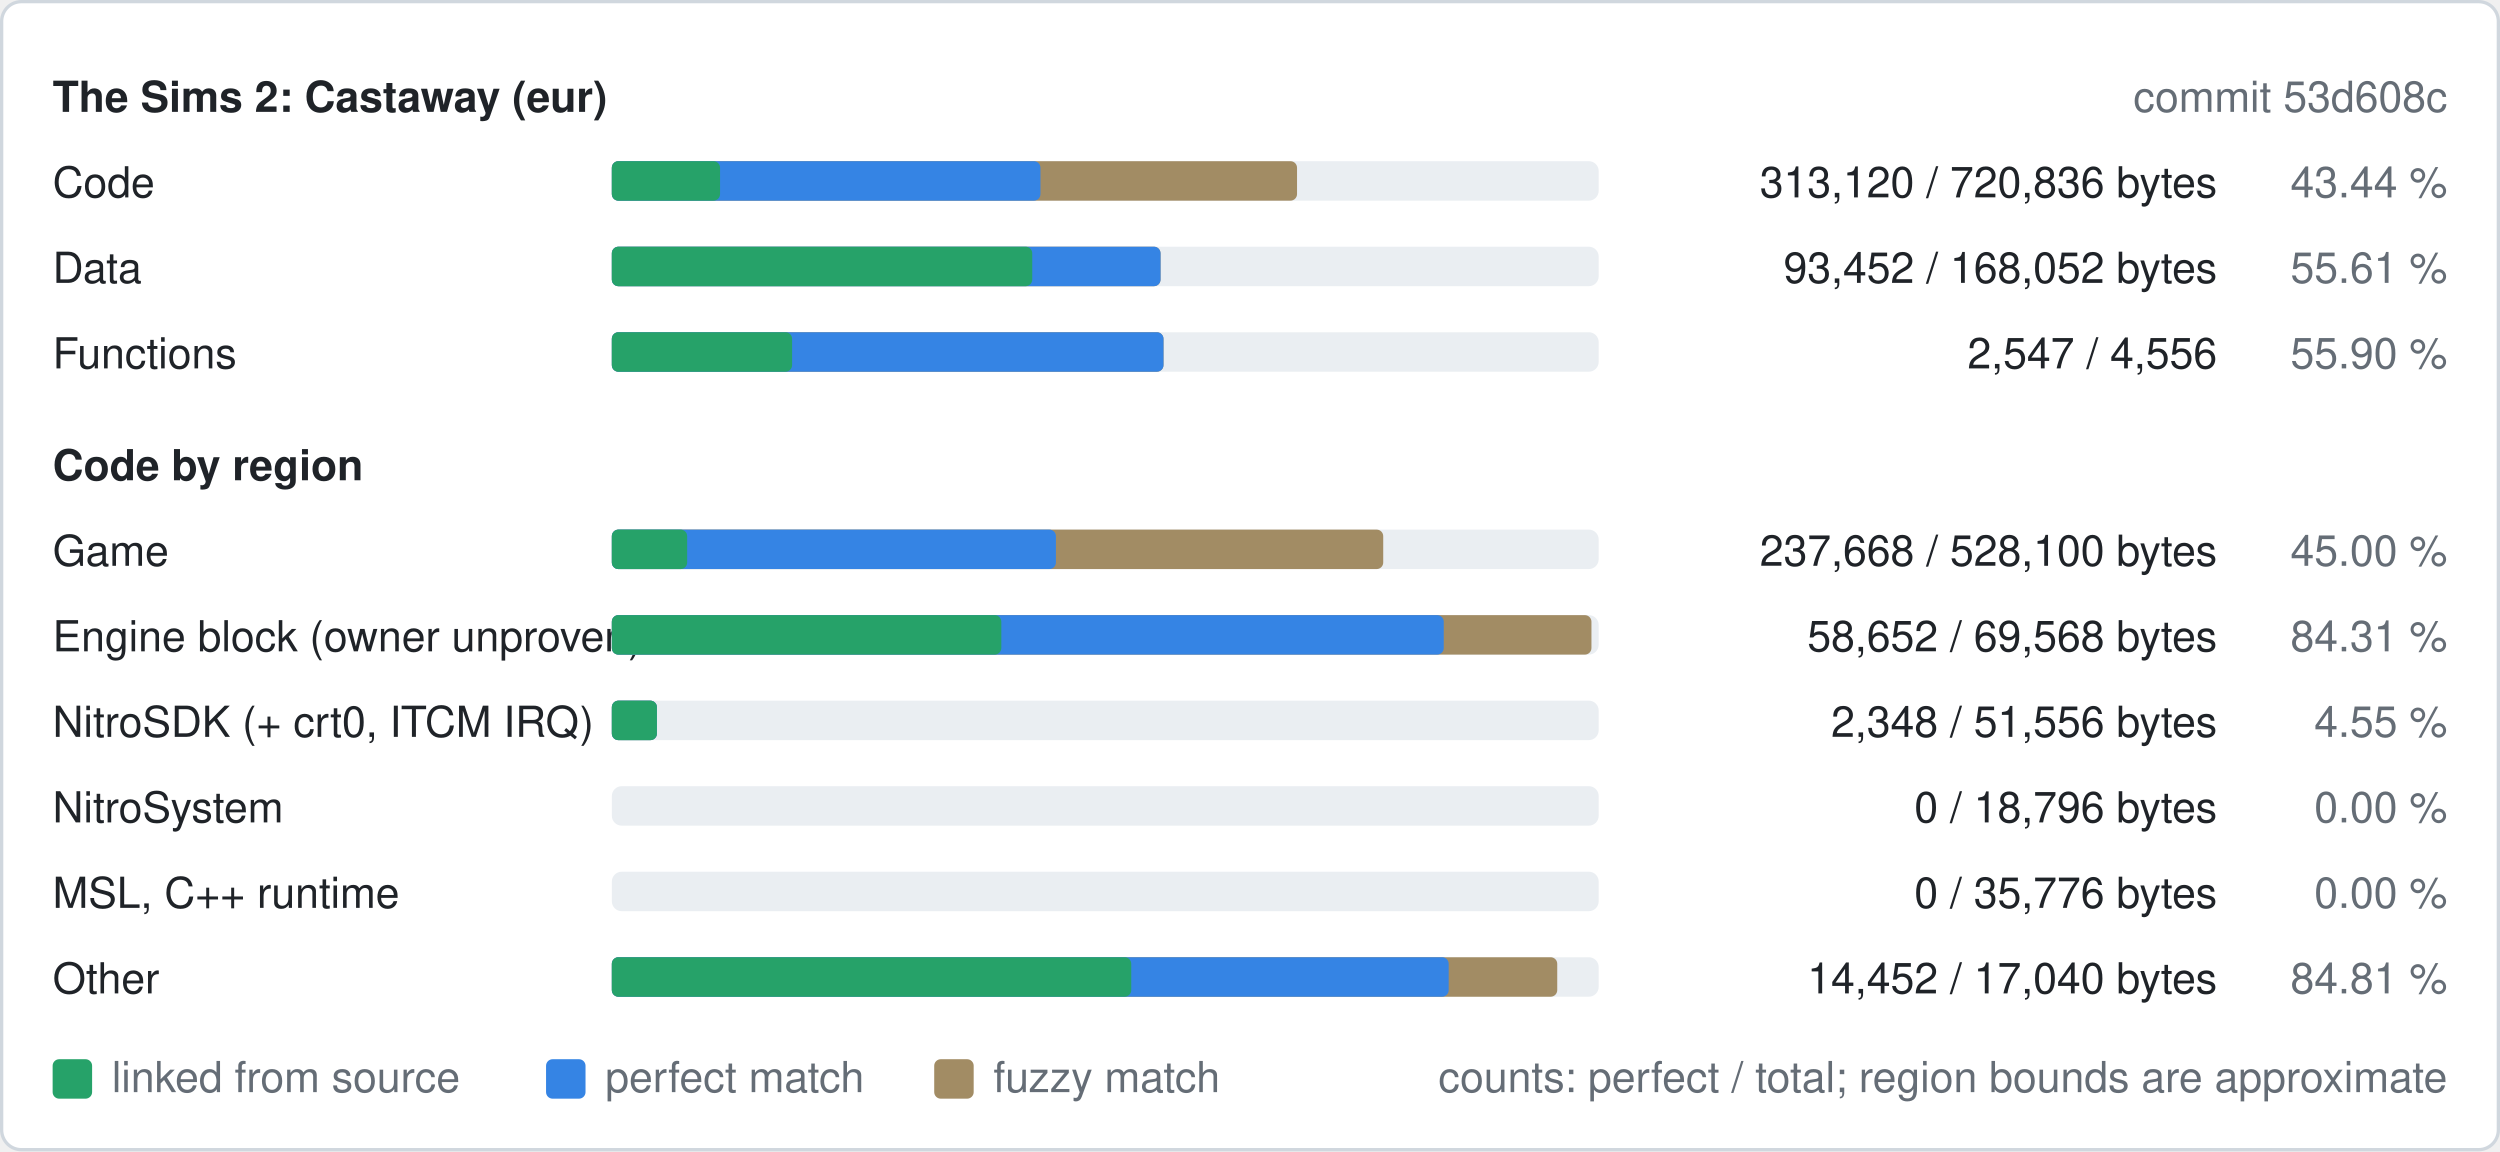
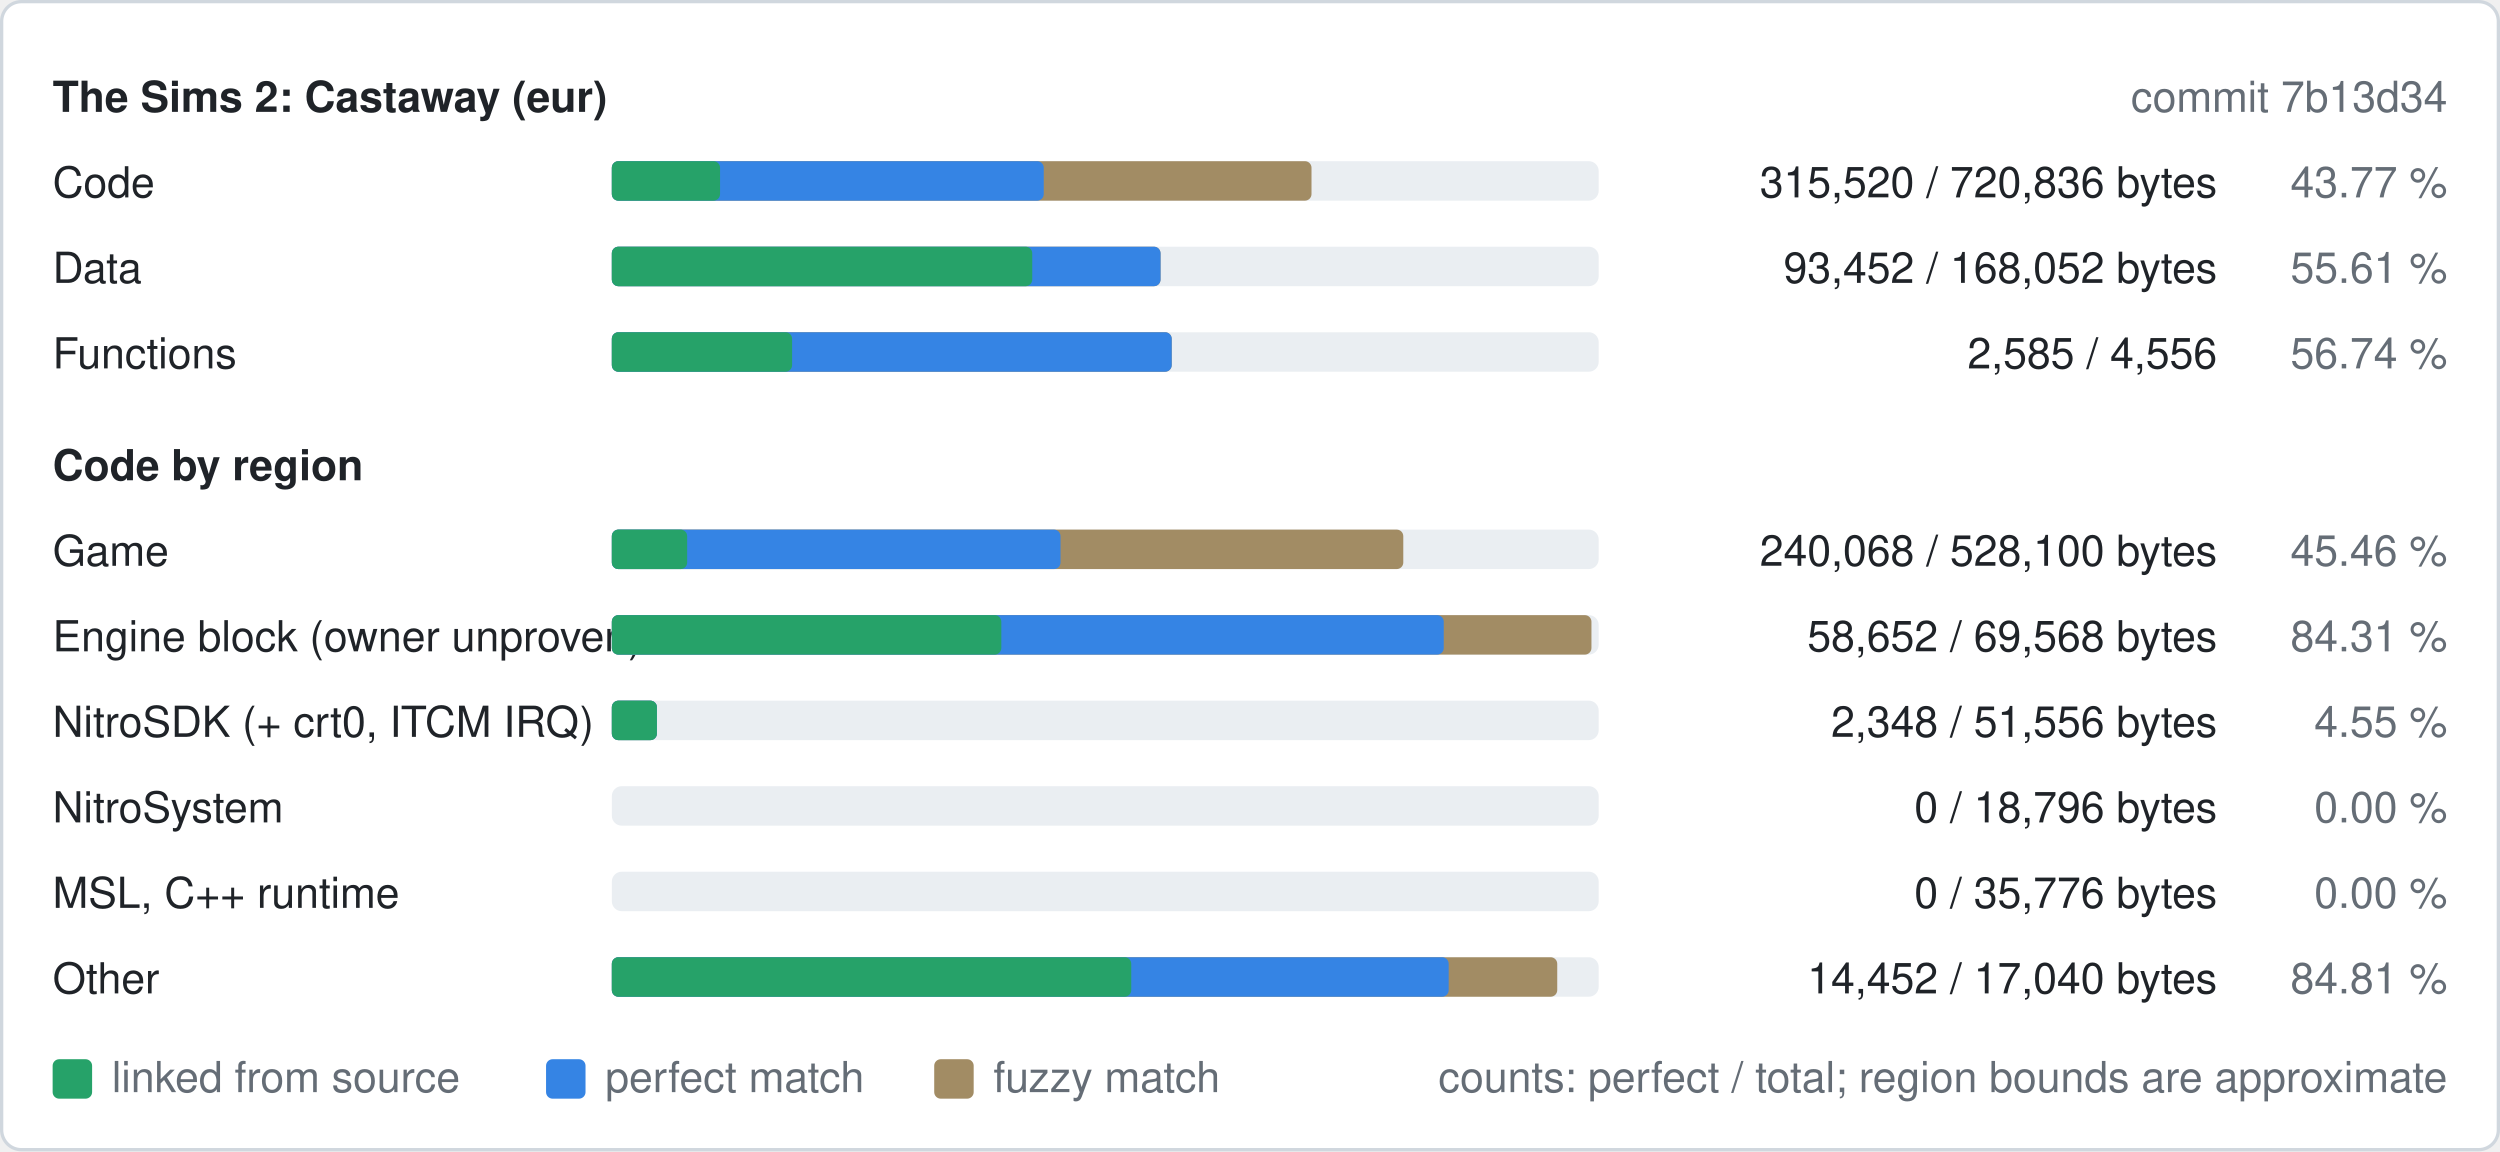
<svg xmlns="http://www.w3.org/2000/svg" width="760" height="350" viewBox="0 0 760 350" role="img" aria-label="Decompilation progress of eur">
  <style>
text{font-family:-apple-system,BlinkMacSystemFont,"Segoe UI",Helvetica,Arial,sans-serif;font-size:13px}
.b{font-weight:600}
.bg{fill:#ffffff;stroke:#d0d7de}.t{fill:#1f2328}.m{fill:#656d76}.track{fill:#eaeef2}.fuzzy{fill:#a28c64}.perfect{fill:#3584e4}.linked{fill:#26a269}
@media (prefers-color-scheme: dark){.bg{fill:#0d1117;stroke:#30363d}.t{fill:#e6edf3}.m{fill:#8d96a0}.track{fill:#21262d}.fuzzy{fill:#a28c64}.perfect{fill:#3584e4}.linked{fill:#2ec27e}}
</style>
  <rect class="bg" x="0.5" y="0.5" width="759" height="349" rx="6" />
  <text class="t b" x="16" y="34">The Sims 2: Castaway (eur)</text>
-   <text class="m" x="744" y="34" text-anchor="end">commit 53d608c</text>
+   <text class="m" x="744" y="34" text-anchor="end">commit 7b13d34</text>
  <text class="t" x="16" y="60">Code</text>
  <rect class="track" x="186" y="49" width="300" height="12" rx="3" />
-   <rect class="fuzzy" x="186" y="49" width="208.3" height="12" rx="2" />
-   <rect class="perfect" x="186" y="49" width="130.3" height="12" rx="2" />
+   <rect class="fuzzy" x="186" y="49" width="212.7" height="12" rx="2" />
+   <rect class="perfect" x="186" y="49" width="131.3" height="12" rx="2" />
  <rect class="linked" x="186" y="49" width="32.9" height="12" rx="2" />
-   <text class="t" x="674" y="60" text-anchor="end">313,120 / 720,836 bytes</text>
-   <text class="m" x="744" y="60" text-anchor="end">43.44 %</text>
+   <text class="t" x="674" y="60" text-anchor="end">315,520 / 720,836 bytes</text>
+   <text class="m" x="744" y="60" text-anchor="end">43.77 %</text>
  <text class="t" x="16" y="86">Data</text>
  <rect class="track" x="186" y="75" width="300" height="12" rx="3" />
  <rect class="fuzzy" x="186" y="75" width="166.8" height="12" rx="2" />
  <rect class="perfect" x="186" y="75" width="166.8" height="12" rx="2" />
  <rect class="linked" x="186" y="75" width="127.8" height="12" rx="2" />
  <text class="t" x="674" y="86" text-anchor="end">93,452 / 168,052 bytes</text>
  <text class="m" x="744" y="86" text-anchor="end">55.61 %</text>
  <text class="t" x="16" y="112">Functions</text>
  <rect class="track" x="186" y="101" width="300" height="12" rx="3" />
-   <rect class="fuzzy" x="186" y="101" width="167.7" height="12" rx="2" />
-   <rect class="perfect" x="186" y="101" width="167.7" height="12" rx="2" />
+   <rect class="fuzzy" x="186" y="101" width="170.2" height="12" rx="2" />
+   <rect class="perfect" x="186" y="101" width="170.2" height="12" rx="2" />
  <rect class="linked" x="186" y="101" width="54.8" height="12" rx="2" />
-   <text class="t" x="674" y="112" text-anchor="end">2,547 / 4,556</text>
-   <text class="m" x="744" y="112" text-anchor="end">55.90 %</text>
+   <text class="t" x="674" y="112" text-anchor="end">2,585 / 4,556</text>
+   <text class="m" x="744" y="112" text-anchor="end">56.74 %</text>
  <text class="t b" x="16" y="146">Code by region</text>
  <text class="t" x="16" y="172">Game</text>
  <rect class="track" x="186" y="161" width="300" height="12" rx="3" />
-   <rect class="fuzzy" x="186" y="161" width="234.5" height="12" rx="2" />
-   <rect class="perfect" x="186" y="161" width="135.0" height="12" rx="2" />
+   <rect class="fuzzy" x="186" y="161" width="240.6" height="12" rx="2" />
+   <rect class="perfect" x="186" y="161" width="136.4" height="12" rx="2" />
  <rect class="linked" x="186" y="161" width="22.9" height="12" rx="2" />
-   <text class="t" x="674" y="172" text-anchor="end">237,668 / 528,100 bytes</text>
-   <text class="m" x="744" y="172" text-anchor="end">45.00 %</text>
+   <text class="t" x="674" y="172" text-anchor="end">240,068 / 528,100 bytes</text>
+   <text class="m" x="744" y="172" text-anchor="end">45.46 %</text>
  <text class="t" x="16" y="198">Engine block (owner unproven)</text>
  <rect class="track" x="186" y="187" width="300" height="12" rx="3" />
  <rect class="fuzzy" x="186" y="187" width="297.8" height="12" rx="2" />
  <rect class="perfect" x="186" y="187" width="252.9" height="12" rx="2" />
  <rect class="linked" x="186" y="187" width="118.4" height="12" rx="2" />
  <text class="t" x="674" y="198" text-anchor="end">58,652 / 69,568 bytes</text>
  <text class="m" x="744" y="198" text-anchor="end">84.31 %</text>
  <text class="t" x="16" y="224">NitroSDK (+ crt0, ITCM IRQ)</text>
  <rect class="track" x="186" y="213" width="300" height="12" rx="3" />
  <rect class="fuzzy" x="186" y="213" width="13.7" height="12" rx="2" />
  <rect class="perfect" x="186" y="213" width="13.7" height="12" rx="2" />
  <rect class="linked" x="186" y="213" width="13.7" height="12" rx="2" />
  <text class="t" x="674" y="224" text-anchor="end">2,348 / 51,556 bytes</text>
  <text class="m" x="744" y="224" text-anchor="end">4.55 %</text>
  <text class="t" x="16" y="250">NitroSystem</text>
  <rect class="track" x="186" y="239" width="300" height="12" rx="3" />
  <text class="t" x="674" y="250" text-anchor="end">0 / 18,796 bytes</text>
  <text class="m" x="744" y="250" text-anchor="end">0.00 %</text>
  <text class="t" x="16" y="276">MSL, C++ runtime</text>
  <rect class="track" x="186" y="265" width="300" height="12" rx="3" />
  <text class="t" x="674" y="276" text-anchor="end">0 / 35,776 bytes</text>
  <text class="m" x="744" y="276" text-anchor="end">0.00 %</text>
  <text class="t" x="16" y="302">Other</text>
  <rect class="track" x="186" y="291" width="300" height="12" rx="3" />
  <rect class="fuzzy" x="186" y="291" width="287.4" height="12" rx="2" />
  <rect class="perfect" x="186" y="291" width="254.4" height="12" rx="2" />
  <rect class="linked" x="186" y="291" width="157.9" height="12" rx="2" />
  <text class="t" x="674" y="302" text-anchor="end">14,452 / 17,040 bytes</text>
  <text class="m" x="744" y="302" text-anchor="end">84.81 %</text>
  <rect class="linked" x="16" y="322" width="12" height="12" rx="2" />
  <text class="m" x="34" y="332">linked from source</text>
  <rect class="perfect" x="166" y="322" width="12" height="12" rx="2" />
  <text class="m" x="184" y="332">perfect match</text>
  <rect class="fuzzy" x="284" y="322" width="12" height="12" rx="2" />
  <text class="m" x="302" y="332">fuzzy match</text>
  <text class="m" x="744" y="332" text-anchor="end">counts: perfect / total; region bounds are approximate</text>
</svg>
